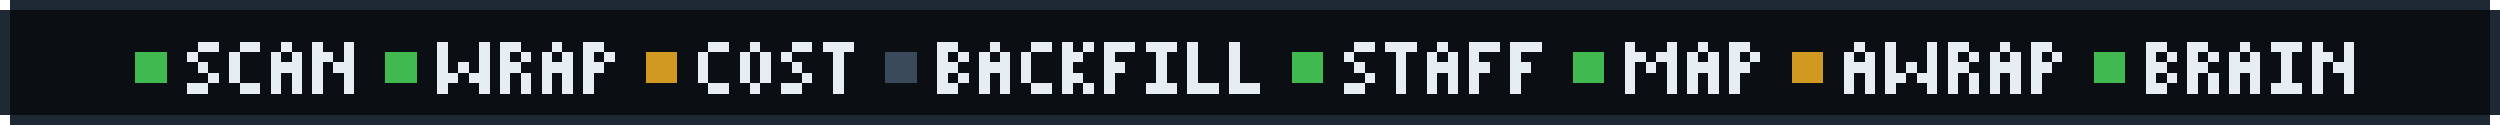
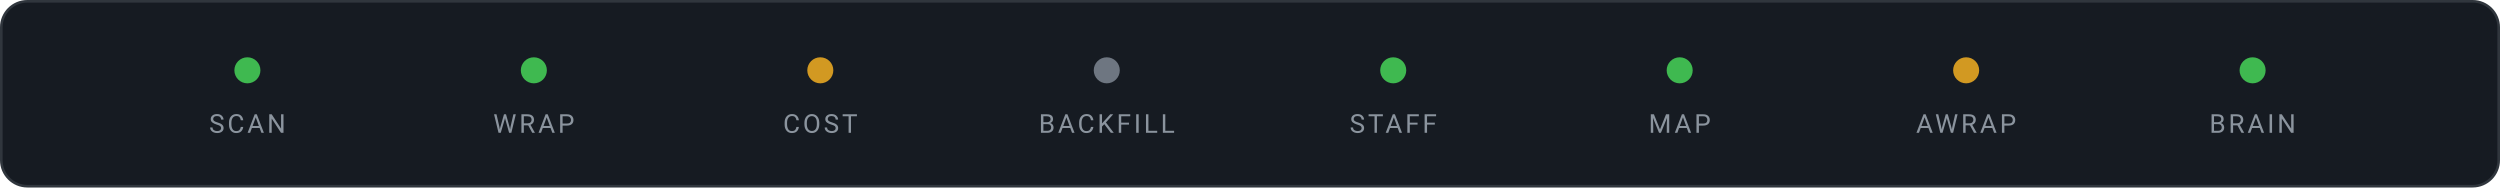
- <svg xmlns="http://www.w3.org/2000/svg" width="960" height="48" viewBox="0 0 960 48" shape-rendering="crispEdges" role="img" aria-label="Pipeline pulse row">
-   <g fill="#1f2933">
-     <rect x="4" y="0" width="952" height="4" />
-     <rect x="0" y="4" width="4" height="40" />
-     <rect x="956" y="4" width="4" height="40" />
-     <rect x="4" y="44" width="952" height="4" />
-   </g>
-   <g fill="#0b0f14">
-     <rect x="4" y="4" width="952" height="12" />
-     <rect x="4" y="16" width="72" height="4" />
-     <rect x="84" y="16" width="8" height="4" />
-     <rect x="100" y="16" width="8" height="4" />
-     <rect x="112" y="16" width="8" height="4" />
-     <rect x="124" y="16" width="8" height="4" />
-     <rect x="136" y="16" width="32" height="4" />
-     <rect x="172" y="16" width="12" height="8" />
-     <rect x="188" y="16" width="4" height="20" />
-     <rect x="200" y="16" width="12" height="4" />
-     <rect x="216" y="16" width="8" height="4" />
-     <rect x="232" y="16" width="40" height="4" />
-     <rect x="280" y="16" width="8" height="4" />
-     <rect x="292" y="16" width="12" height="4" />
-     <rect x="312" y="16" width="4" height="4" />
-     <rect x="328" y="16" width="32" height="4" />
-     <rect x="368" y="16" width="12" height="4" />
-     <rect x="384" y="16" width="12" height="4" />
-     <rect x="404" y="16" width="4" height="4" />
-     <rect x="412" y="16" width="4" height="4" />
-     <rect x="420" y="16" width="4" height="4" />
-     <rect x="436" y="16" width="4" height="4" />
-     <rect x="452" y="16" width="4" height="4" />
-     <rect x="460" y="16" width="12" height="16" />
-     <rect x="476" y="16" width="44" height="4" />
-     <rect x="528" y="16" width="4" height="4" />
-     <rect x="544" y="16" width="8" height="4" />
-     <rect x="556" y="16" width="8" height="4" />
-     <rect x="576" y="16" width="4" height="4" />
-     <rect x="592" y="16" width="32" height="4" />
-     <rect x="628" y="16" width="12" height="4" />
-     <rect x="644" y="16" width="8" height="4" />
-     <rect x="656" y="16" width="8" height="4" />
-     <rect x="672" y="16" width="40" height="4" />
-     <rect x="716" y="16" width="8" height="4" />
-     <rect x="728" y="16" width="12" height="8" />
-     <rect x="744" y="16" width="4" height="20" />
-     <rect x="756" y="16" width="12" height="4" />
-     <rect x="772" y="16" width="8" height="4" />
-     <rect x="788" y="16" width="36" height="4" />
-     <rect x="832" y="16" width="8" height="4" />
-     <rect x="848" y="16" width="12" height="4" />
-     <rect x="864" y="16" width="8" height="4" />
-     <rect x="884" y="16" width="4" height="4" />
-     <rect x="892" y="16" width="8" height="4" />
-     <rect x="904" y="16" width="52" height="20" />
-     <rect x="4" y="20" width="48" height="12" />
-     <rect x="64" y="20" width="8" height="4" />
-     <rect x="76" y="20" width="12" height="4" />
-     <rect x="92" y="20" width="12" height="12" />
-     <rect x="108" y="20" width="4" height="4" />
-     <rect x="116" y="20" width="4" height="16" />
-     <rect x="128" y="20" width="4" height="4" />
-     <rect x="136" y="20" width="12" height="12" />
-     <rect x="160" y="20" width="8" height="12" />
-     <rect x="196" y="20" width="4" height="4" />
-     <rect x="204" y="20" width="4" height="4" />
-     <rect x="212" y="20" width="4" height="4" />
-     <rect x="220" y="20" width="4" height="16" />
-     <rect x="228" y="20" width="4" height="4" />
-     <rect x="236" y="20" width="12" height="4" />
-     <rect x="260" y="20" width="8" height="12" />
-     <rect x="272" y="20" width="12" height="12" />
-     <rect x="288" y="20" width="4" height="12" />
-     <rect x="296" y="20" width="4" height="4" />
-     <rect x="304" y="20" width="16" height="4" />
-     <rect x="324" y="20" width="16" height="12" />
-     <rect x="352" y="20" width="8" height="12" />
-     <rect x="364" y="20" width="4" height="4" />
-     <rect x="372" y="20" width="4" height="4" />
-     <rect x="380" y="20" width="4" height="4" />
-     <rect x="388" y="20" width="4" height="12" />
-     <rect x="396" y="20" width="12" height="12" />
-     <rect x="416" y="20" width="8" height="4" />
-     <rect x="428" y="20" width="16" height="4" />
-     <rect x="448" y="20" width="8" height="12" />
-     <rect x="476" y="20" width="20" height="12" />
-     <rect x="508" y="20" width="8" height="4" />
-     <rect x="520" y="20" width="16" height="4" />
-     <rect x="540" y="20" width="8" height="16" />
-     <rect x="552" y="20" width="4" height="4" />
-     <rect x="560" y="20" width="4" height="16" />
-     <rect x="568" y="20" width="12" height="4" />
-     <rect x="584" y="20" width="20" height="4" />
-     <rect x="616" y="20" width="8" height="12" />
-     <rect x="632" y="20" width="4" height="4" />
-     <rect x="644" y="20" width="4" height="16" />
-     <rect x="652" y="20" width="4" height="4" />
-     <rect x="660" y="20" width="4" height="16" />
-     <rect x="668" y="20" width="4" height="4" />
-     <rect x="676" y="20" width="12" height="4" />
-     <rect x="700" y="20" width="8" height="12" />
-     <rect x="712" y="20" width="4" height="4" />
-     <rect x="720" y="20" width="4" height="16" />
-     <rect x="752" y="20" width="4" height="4" />
-     <rect x="760" y="20" width="4" height="4" />
-     <rect x="768" y="20" width="4" height="4" />
-     <rect x="776" y="20" width="4" height="16" />
-     <rect x="784" y="20" width="4" height="4" />
-     <rect x="792" y="20" width="12" height="4" />
-     <rect x="816" y="20" width="8" height="12" />
-     <rect x="828" y="20" width="4" height="4" />
-     <rect x="836" y="20" width="4" height="4" />
-     <rect x="844" y="20" width="4" height="4" />
-     <rect x="852" y="20" width="4" height="4" />
-     <rect x="860" y="20" width="4" height="4" />
-     <rect x="868" y="20" width="8" height="12" />
-     <rect x="880" y="20" width="8" height="12" />
-     <rect x="896" y="20" width="4" height="4" />
-     <rect x="64" y="24" width="12" height="4" />
-     <rect x="80" y="24" width="8" height="4" />
-     <rect x="124" y="24" width="4" height="4" />
-     <rect x="172" y="24" width="4" height="4" />
-     <rect x="180" y="24" width="4" height="4" />
-     <rect x="200" y="24" width="8" height="4" />
-     <rect x="232" y="24" width="16" height="4" />
-     <rect x="296" y="24" width="8" height="4" />
-     <rect x="308" y="24" width="12" height="4" />
-     <rect x="368" y="24" width="8" height="4" />
-     <rect x="412" y="24" width="12" height="4" />
-     <rect x="432" y="24" width="12" height="4" />
-     <rect x="508" y="24" width="12" height="4" />
-     <rect x="524" y="24" width="12" height="4" />
-     <rect x="572" y="24" width="8" height="4" />
-     <rect x="588" y="24" width="16" height="4" />
-     <rect x="628" y="24" width="4" height="4" />
-     <rect x="636" y="24" width="4" height="4" />
-     <rect x="672" y="24" width="16" height="4" />
-     <rect x="728" y="24" width="4" height="4" />
-     <rect x="736" y="24" width="4" height="4" />
-     <rect x="756" y="24" width="8" height="4" />
-     <rect x="788" y="24" width="16" height="4" />
-     <rect x="832" y="24" width="8" height="4" />
-     <rect x="848" y="24" width="8" height="4" />
-     <rect x="892" y="24" width="4" height="4" />
-     <rect x="64" y="28" width="16" height="4" />
-     <rect x="84" y="28" width="4" height="4" />
-     <rect x="108" y="28" width="4" height="8" />
-     <rect x="124" y="28" width="8" height="8" />
-     <rect x="176" y="28" width="4" height="4" />
-     <rect x="196" y="28" width="4" height="8" />
-     <rect x="204" y="28" width="4" height="8" />
-     <rect x="212" y="28" width="4" height="8" />
-     <rect x="228" y="28" width="20" height="4" />
-     <rect x="296" y="28" width="12" height="4" />
-     <rect x="312" y="28" width="8" height="4" />
-     <rect x="364" y="28" width="4" height="4" />
-     <rect x="372" y="28" width="4" height="4" />
-     <rect x="380" y="28" width="4" height="8" />
-     <rect x="416" y="28" width="8" height="4" />
-     <rect x="428" y="28" width="16" height="4" />
-     <rect x="508" y="28" width="16" height="4" />
-     <rect x="528" y="28" width="8" height="4" />
-     <rect x="552" y="28" width="4" height="8" />
-     <rect x="568" y="28" width="12" height="8" />
-     <rect x="584" y="28" width="20" height="4" />
-     <rect x="628" y="28" width="12" height="8" />
-     <rect x="652" y="28" width="4" height="8" />
-     <rect x="668" y="28" width="20" height="4" />
-     <rect x="712" y="28" width="4" height="8" />
-     <rect x="732" y="28" width="4" height="4" />
-     <rect x="752" y="28" width="4" height="8" />
-     <rect x="760" y="28" width="4" height="8" />
-     <rect x="768" y="28" width="4" height="8" />
-     <rect x="784" y="28" width="20" height="4" />
-     <rect x="828" y="28" width="4" height="4" />
-     <rect x="836" y="28" width="4" height="4" />
-     <rect x="844" y="28" width="4" height="8" />
-     <rect x="852" y="28" width="4" height="8" />
-     <rect x="860" y="28" width="4" height="8" />
-     <rect x="892" y="28" width="8" height="8" />
-     <rect x="4" y="32" width="68" height="4" />
-     <rect x="80" y="32" width="12" height="4" />
-     <rect x="100" y="32" width="4" height="4" />
-     <rect x="136" y="32" width="32" height="4" />
-     <rect x="172" y="32" width="12" height="4" />
-     <rect x="228" y="32" width="44" height="4" />
-     <rect x="280" y="32" width="8" height="4" />
-     <rect x="292" y="32" width="8" height="4" />
-     <rect x="308" y="32" width="12" height="4" />
-     <rect x="324" y="32" width="36" height="4" />
-     <rect x="368" y="32" width="8" height="4" />
-     <rect x="388" y="32" width="8" height="4" />
-     <rect x="404" y="32" width="4" height="4" />
-     <rect x="412" y="32" width="4" height="4" />
-     <rect x="420" y="32" width="4" height="4" />
-     <rect x="428" y="32" width="12" height="4" />
-     <rect x="452" y="32" width="4" height="4" />
-     <rect x="468" y="32" width="4" height="4" />
-     <rect x="484" y="32" width="32" height="4" />
-     <rect x="524" y="32" width="12" height="4" />
-     <rect x="584" y="32" width="40" height="4" />
-     <rect x="668" y="32" width="40" height="4" />
-     <rect x="728" y="32" width="12" height="4" />
-     <rect x="784" y="32" width="40" height="4" />
-     <rect x="832" y="32" width="8" height="4" />
-     <rect x="868" y="32" width="4" height="4" />
-     <rect x="884" y="32" width="4" height="4" />
-     <rect x="4" y="36" width="952" height="8" />
-   </g>
-   <g fill="#e6edf3">
-     <rect x="76" y="16" width="8" height="4" />
-     <rect x="92" y="16" width="8" height="4" />
-     <rect x="108" y="16" width="4" height="4" />
-     <rect x="120" y="16" width="4" height="4" />
-     <rect x="132" y="16" width="4" height="8" />
-     <rect x="168" y="16" width="4" height="12" />
-     <rect x="184" y="16" width="4" height="12" />
-     <rect x="192" y="16" width="8" height="4" />
-     <rect x="212" y="16" width="4" height="4" />
-     <rect x="224" y="16" width="8" height="4" />
-     <rect x="272" y="16" width="8" height="4" />
-     <rect x="288" y="16" width="4" height="4" />
-     <rect x="304" y="16" width="8" height="4" />
-     <rect x="316" y="16" width="12" height="4" />
-     <rect x="360" y="16" width="8" height="4" />
-     <rect x="380" y="16" width="4" height="4" />
-     <rect x="396" y="16" width="8" height="4" />
-     <rect x="408" y="16" width="4" height="4" />
-     <rect x="416" y="16" width="4" height="4" />
-     <rect x="424" y="16" width="12" height="4" />
-     <rect x="440" y="16" width="12" height="4" />
-     <rect x="456" y="16" width="4" height="16" />
-     <rect x="472" y="16" width="4" height="16" />
-     <rect x="520" y="16" width="8" height="4" />
-     <rect x="532" y="16" width="12" height="4" />
-     <rect x="552" y="16" width="4" height="4" />
-     <rect x="564" y="16" width="12" height="4" />
-     <rect x="580" y="16" width="12" height="4" />
-     <rect x="624" y="16" width="4" height="4" />
-     <rect x="640" y="16" width="4" height="4" />
-     <rect x="652" y="16" width="4" height="4" />
-     <rect x="664" y="16" width="8" height="4" />
-     <rect x="712" y="16" width="4" height="4" />
-     <rect x="724" y="16" width="4" height="12" />
-     <rect x="740" y="16" width="4" height="12" />
-     <rect x="748" y="16" width="8" height="4" />
-     <rect x="768" y="16" width="4" height="4" />
-     <rect x="780" y="16" width="8" height="4" />
-     <rect x="824" y="16" width="8" height="4" />
-     <rect x="840" y="16" width="8" height="4" />
-     <rect x="860" y="16" width="4" height="4" />
-     <rect x="872" y="16" width="12" height="4" />
-     <rect x="888" y="16" width="4" height="4" />
-     <rect x="900" y="16" width="4" height="8" />
-     <rect x="72" y="20" width="4" height="4" />
-     <rect x="88" y="20" width="4" height="12" />
-     <rect x="104" y="20" width="4" height="4" />
-     <rect x="112" y="20" width="4" height="4" />
-     <rect x="120" y="20" width="8" height="4" />
-     <rect x="192" y="20" width="4" height="4" />
-     <rect x="200" y="20" width="4" height="4" />
-     <rect x="208" y="20" width="4" height="4" />
-     <rect x="216" y="20" width="4" height="4" />
-     <rect x="224" y="20" width="4" height="4" />
-     <rect x="232" y="20" width="4" height="4" />
-     <rect x="268" y="20" width="4" height="12" />
-     <rect x="284" y="20" width="4" height="12" />
-     <rect x="292" y="20" width="4" height="12" />
-     <rect x="300" y="20" width="4" height="4" />
-     <rect x="320" y="20" width="4" height="16" />
-     <rect x="360" y="20" width="4" height="4" />
-     <rect x="368" y="20" width="4" height="4" />
-     <rect x="376" y="20" width="4" height="4" />
-     <rect x="384" y="20" width="4" height="4" />
-     <rect x="392" y="20" width="4" height="12" />
-     <rect x="408" y="20" width="8" height="4" />
-     <rect x="424" y="20" width="4" height="4" />
-     <rect x="444" y="20" width="4" height="12" />
-     <rect x="516" y="20" width="4" height="4" />
-     <rect x="536" y="20" width="4" height="16" />
-     <rect x="548" y="20" width="4" height="4" />
-     <rect x="556" y="20" width="4" height="4" />
-     <rect x="564" y="20" width="4" height="4" />
-     <rect x="580" y="20" width="4" height="4" />
-     <rect x="624" y="20" width="8" height="4" />
-     <rect x="636" y="20" width="8" height="4" />
-     <rect x="648" y="20" width="4" height="4" />
-     <rect x="656" y="20" width="4" height="4" />
-     <rect x="664" y="20" width="4" height="4" />
-     <rect x="672" y="20" width="4" height="4" />
-     <rect x="708" y="20" width="4" height="4" />
-     <rect x="716" y="20" width="4" height="4" />
-     <rect x="748" y="20" width="4" height="4" />
-     <rect x="756" y="20" width="4" height="4" />
-     <rect x="764" y="20" width="4" height="4" />
-     <rect x="772" y="20" width="4" height="4" />
-     <rect x="780" y="20" width="4" height="4" />
-     <rect x="788" y="20" width="4" height="4" />
-     <rect x="824" y="20" width="4" height="4" />
-     <rect x="832" y="20" width="4" height="4" />
-     <rect x="840" y="20" width="4" height="4" />
-     <rect x="848" y="20" width="4" height="4" />
-     <rect x="856" y="20" width="4" height="4" />
-     <rect x="864" y="20" width="4" height="4" />
-     <rect x="876" y="20" width="4" height="12" />
-     <rect x="888" y="20" width="8" height="4" />
-     <rect x="76" y="24" width="4" height="4" />
-     <rect x="104" y="24" width="12" height="4" />
-     <rect x="120" y="24" width="4" height="12" />
-     <rect x="128" y="24" width="8" height="4" />
-     <rect x="176" y="24" width="4" height="4" />
-     <rect x="192" y="24" width="8" height="4" />
-     <rect x="208" y="24" width="12" height="4" />
-     <rect x="224" y="24" width="8" height="4" />
-     <rect x="304" y="24" width="4" height="4" />
-     <rect x="360" y="24" width="8" height="4" />
-     <rect x="376" y="24" width="12" height="4" />
-     <rect x="408" y="24" width="4" height="4" />
-     <rect x="424" y="24" width="8" height="4" />
-     <rect x="520" y="24" width="4" height="4" />
-     <rect x="548" y="24" width="12" height="4" />
-     <rect x="564" y="24" width="8" height="4" />
-     <rect x="580" y="24" width="8" height="4" />
-     <rect x="624" y="24" width="4" height="12" />
-     <rect x="632" y="24" width="4" height="4" />
-     <rect x="640" y="24" width="4" height="12" />
-     <rect x="648" y="24" width="12" height="4" />
-     <rect x="664" y="24" width="8" height="4" />
-     <rect x="708" y="24" width="12" height="4" />
-     <rect x="732" y="24" width="4" height="4" />
-     <rect x="748" y="24" width="8" height="4" />
-     <rect x="764" y="24" width="12" height="4" />
-     <rect x="780" y="24" width="8" height="4" />
-     <rect x="824" y="24" width="8" height="4" />
-     <rect x="840" y="24" width="8" height="4" />
-     <rect x="856" y="24" width="12" height="4" />
-     <rect x="888" y="24" width="4" height="12" />
-     <rect x="896" y="24" width="8" height="4" />
-     <rect x="80" y="28" width="4" height="4" />
-     <rect x="104" y="28" width="4" height="8" />
-     <rect x="112" y="28" width="4" height="8" />
-     <rect x="132" y="28" width="4" height="8" />
-     <rect x="168" y="28" width="8" height="4" />
-     <rect x="180" y="28" width="8" height="4" />
-     <rect x="192" y="28" width="4" height="8" />
-     <rect x="200" y="28" width="4" height="8" />
-     <rect x="208" y="28" width="4" height="8" />
-     <rect x="216" y="28" width="4" height="8" />
-     <rect x="224" y="28" width="4" height="8" />
-     <rect x="308" y="28" width="4" height="4" />
-     <rect x="360" y="28" width="4" height="4" />
-     <rect x="368" y="28" width="4" height="4" />
-     <rect x="376" y="28" width="4" height="8" />
-     <rect x="384" y="28" width="4" height="8" />
-     <rect x="408" y="28" width="8" height="4" />
-     <rect x="424" y="28" width="4" height="8" />
-     <rect x="524" y="28" width="4" height="4" />
-     <rect x="548" y="28" width="4" height="8" />
-     <rect x="556" y="28" width="4" height="8" />
-     <rect x="564" y="28" width="4" height="8" />
-     <rect x="580" y="28" width="4" height="8" />
-     <rect x="648" y="28" width="4" height="8" />
-     <rect x="656" y="28" width="4" height="8" />
-     <rect x="664" y="28" width="4" height="8" />
-     <rect x="708" y="28" width="4" height="8" />
-     <rect x="716" y="28" width="4" height="8" />
-     <rect x="724" y="28" width="8" height="4" />
-     <rect x="736" y="28" width="8" height="4" />
-     <rect x="748" y="28" width="4" height="8" />
-     <rect x="756" y="28" width="4" height="8" />
-     <rect x="764" y="28" width="4" height="8" />
-     <rect x="772" y="28" width="4" height="8" />
-     <rect x="780" y="28" width="4" height="8" />
-     <rect x="824" y="28" width="4" height="4" />
-     <rect x="832" y="28" width="4" height="4" />
-     <rect x="840" y="28" width="4" height="8" />
-     <rect x="848" y="28" width="4" height="8" />
-     <rect x="856" y="28" width="4" height="8" />
-     <rect x="864" y="28" width="4" height="8" />
-     <rect x="900" y="28" width="4" height="8" />
-     <rect x="72" y="32" width="8" height="4" />
-     <rect x="92" y="32" width="8" height="4" />
-     <rect x="168" y="32" width="4" height="4" />
-     <rect x="184" y="32" width="4" height="4" />
-     <rect x="272" y="32" width="8" height="4" />
-     <rect x="288" y="32" width="4" height="4" />
-     <rect x="300" y="32" width="8" height="4" />
-     <rect x="360" y="32" width="8" height="4" />
-     <rect x="396" y="32" width="8" height="4" />
-     <rect x="408" y="32" width="4" height="4" />
-     <rect x="416" y="32" width="4" height="4" />
-     <rect x="440" y="32" width="12" height="4" />
-     <rect x="456" y="32" width="12" height="4" />
-     <rect x="472" y="32" width="12" height="4" />
-     <rect x="516" y="32" width="8" height="4" />
-     <rect x="724" y="32" width="4" height="4" />
-     <rect x="740" y="32" width="4" height="4" />
-     <rect x="824" y="32" width="8" height="4" />
-     <rect x="872" y="32" width="12" height="4" />
-   </g>
-   <g fill="#3fb950">
-     <rect x="52" y="20" width="12" height="12" />
-     <rect x="148" y="20" width="12" height="12" />
-     <rect x="496" y="20" width="12" height="12" />
-     <rect x="604" y="20" width="12" height="12" />
-     <rect x="804" y="20" width="12" height="12" />
-   </g>
-   <g fill="#d29922">
-     <rect x="248" y="20" width="12" height="12" />
-     <rect x="688" y="20" width="12" height="12" />
-   </g>
-   <g fill="#3a4a5a">
-     <rect x="340" y="20" width="12" height="12" />
-   </g>
+ <svg xmlns="http://www.w3.org/2000/svg" width="960" height="72" viewBox="0 0 960 72" fill="none" role="img" aria-label="The Pulse row: SCAN WRAP COST BACKFILL STAFF MAP AWRAP BRAIN">
+   <rect x="0.5" y="0.5" width="959" height="71" rx="10" fill="#161b22" stroke="#30363d" />
+   <circle cx="95" cy="27" r="5" fill="#3fb950" />
+   <text x="95" y="51" font-family="ui-sans-serif,-apple-system,BlinkMacSystemFont,'Segoe UI',Roboto,Helvetica,Arial,sans-serif" font-size="10" letter-spacing="1.1" text-anchor="middle" fill="#8b949e">SCAN</text>
+   <circle cx="205" cy="27" r="5" fill="#3fb950" />
+   <text x="205" y="51" font-family="ui-sans-serif,-apple-system,BlinkMacSystemFont,'Segoe UI',Roboto,Helvetica,Arial,sans-serif" font-size="10" letter-spacing="1.1" text-anchor="middle" fill="#8b949e">WRAP</text>
+   <circle cx="315" cy="27" r="5" fill="#d29922" />
+   <text x="315" y="51" font-family="ui-sans-serif,-apple-system,BlinkMacSystemFont,'Segoe UI',Roboto,Helvetica,Arial,sans-serif" font-size="10" letter-spacing="1.1" text-anchor="middle" fill="#8b949e">COST</text>
+   <circle cx="425" cy="27" r="5" fill="#6e7681" />
+   <text x="425" y="51" font-family="ui-sans-serif,-apple-system,BlinkMacSystemFont,'Segoe UI',Roboto,Helvetica,Arial,sans-serif" font-size="10" letter-spacing="1.1" text-anchor="middle" fill="#8b949e">BACKFILL</text>
+   <circle cx="535" cy="27" r="5" fill="#3fb950" />
+   <text x="535" y="51" font-family="ui-sans-serif,-apple-system,BlinkMacSystemFont,'Segoe UI',Roboto,Helvetica,Arial,sans-serif" font-size="10" letter-spacing="1.1" text-anchor="middle" fill="#8b949e">STAFF</text>
+   <circle cx="645" cy="27" r="5" fill="#3fb950" />
+   <text x="645" y="51" font-family="ui-sans-serif,-apple-system,BlinkMacSystemFont,'Segoe UI',Roboto,Helvetica,Arial,sans-serif" font-size="10" letter-spacing="1.1" text-anchor="middle" fill="#8b949e">MAP</text>
+   <circle cx="755" cy="27" r="5" fill="#d29922" />
+   <text x="755" y="51" font-family="ui-sans-serif,-apple-system,BlinkMacSystemFont,'Segoe UI',Roboto,Helvetica,Arial,sans-serif" font-size="10" letter-spacing="1.1" text-anchor="middle" fill="#8b949e">AWRAP</text>
+   <circle cx="865" cy="27" r="5" fill="#3fb950" />
+   <text x="865" y="51" font-family="ui-sans-serif,-apple-system,BlinkMacSystemFont,'Segoe UI',Roboto,Helvetica,Arial,sans-serif" font-size="10" letter-spacing="1.1" text-anchor="middle" fill="#8b949e">BRAIN</text>
</svg>
